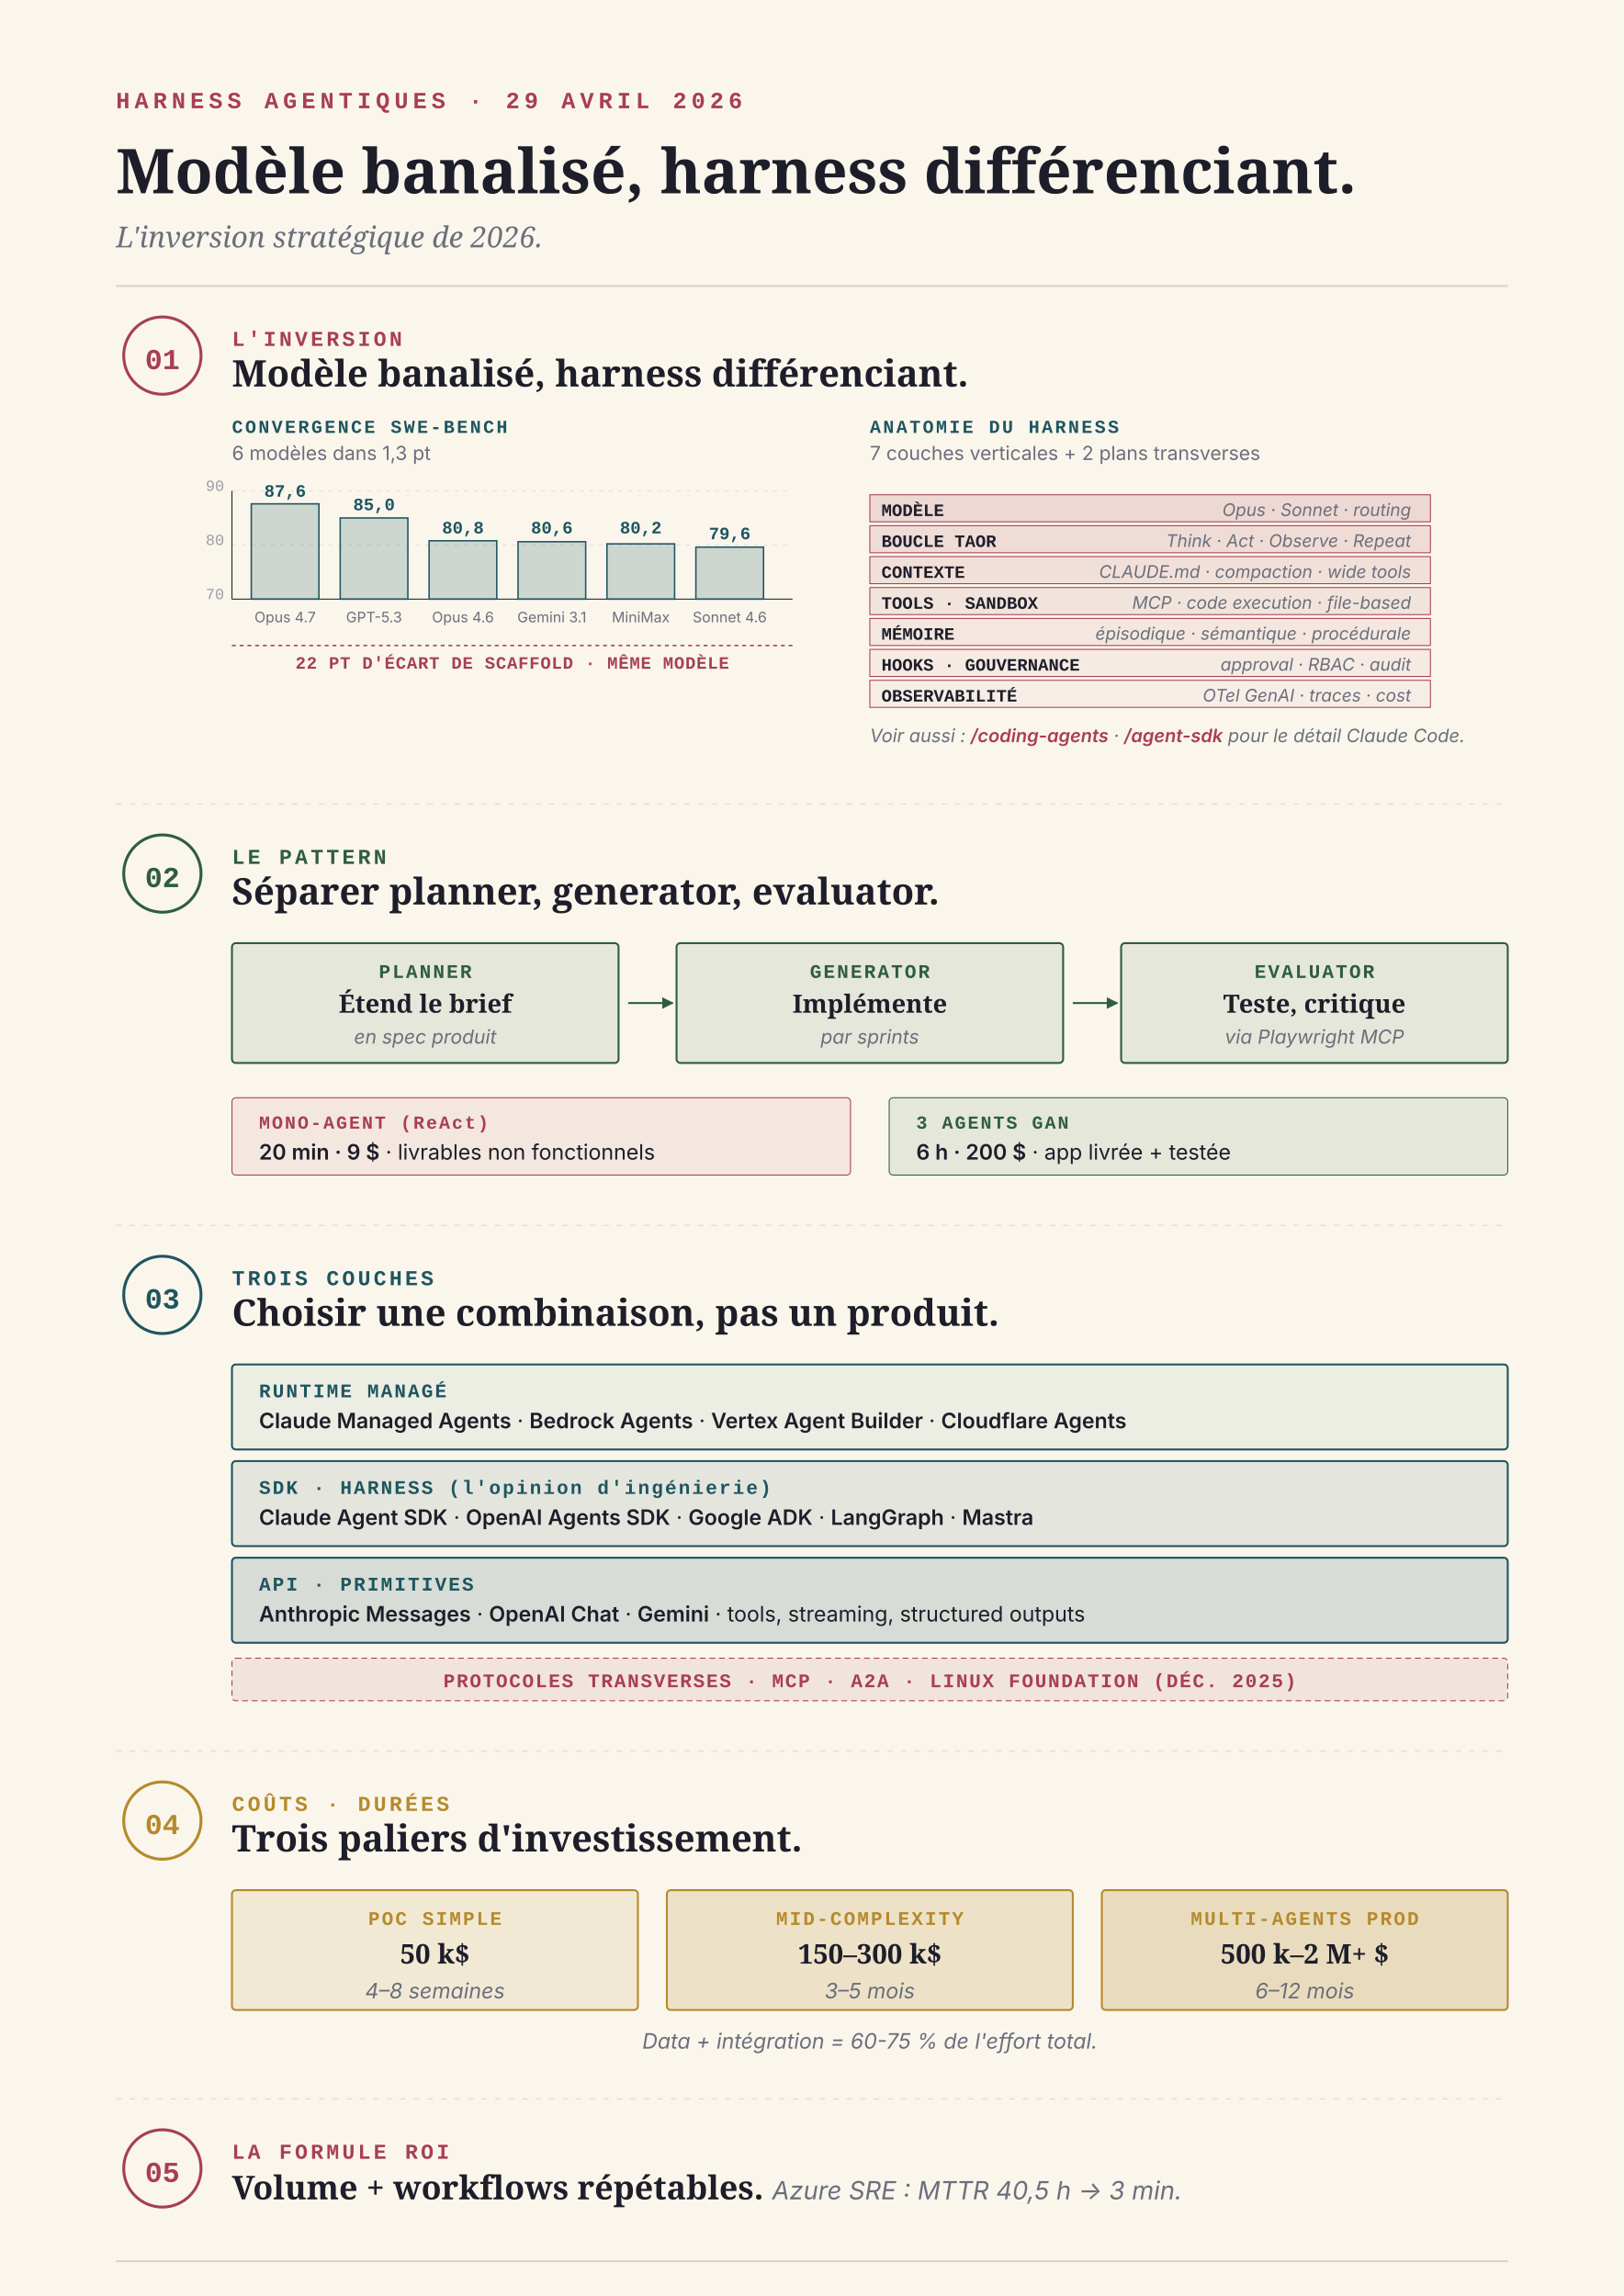
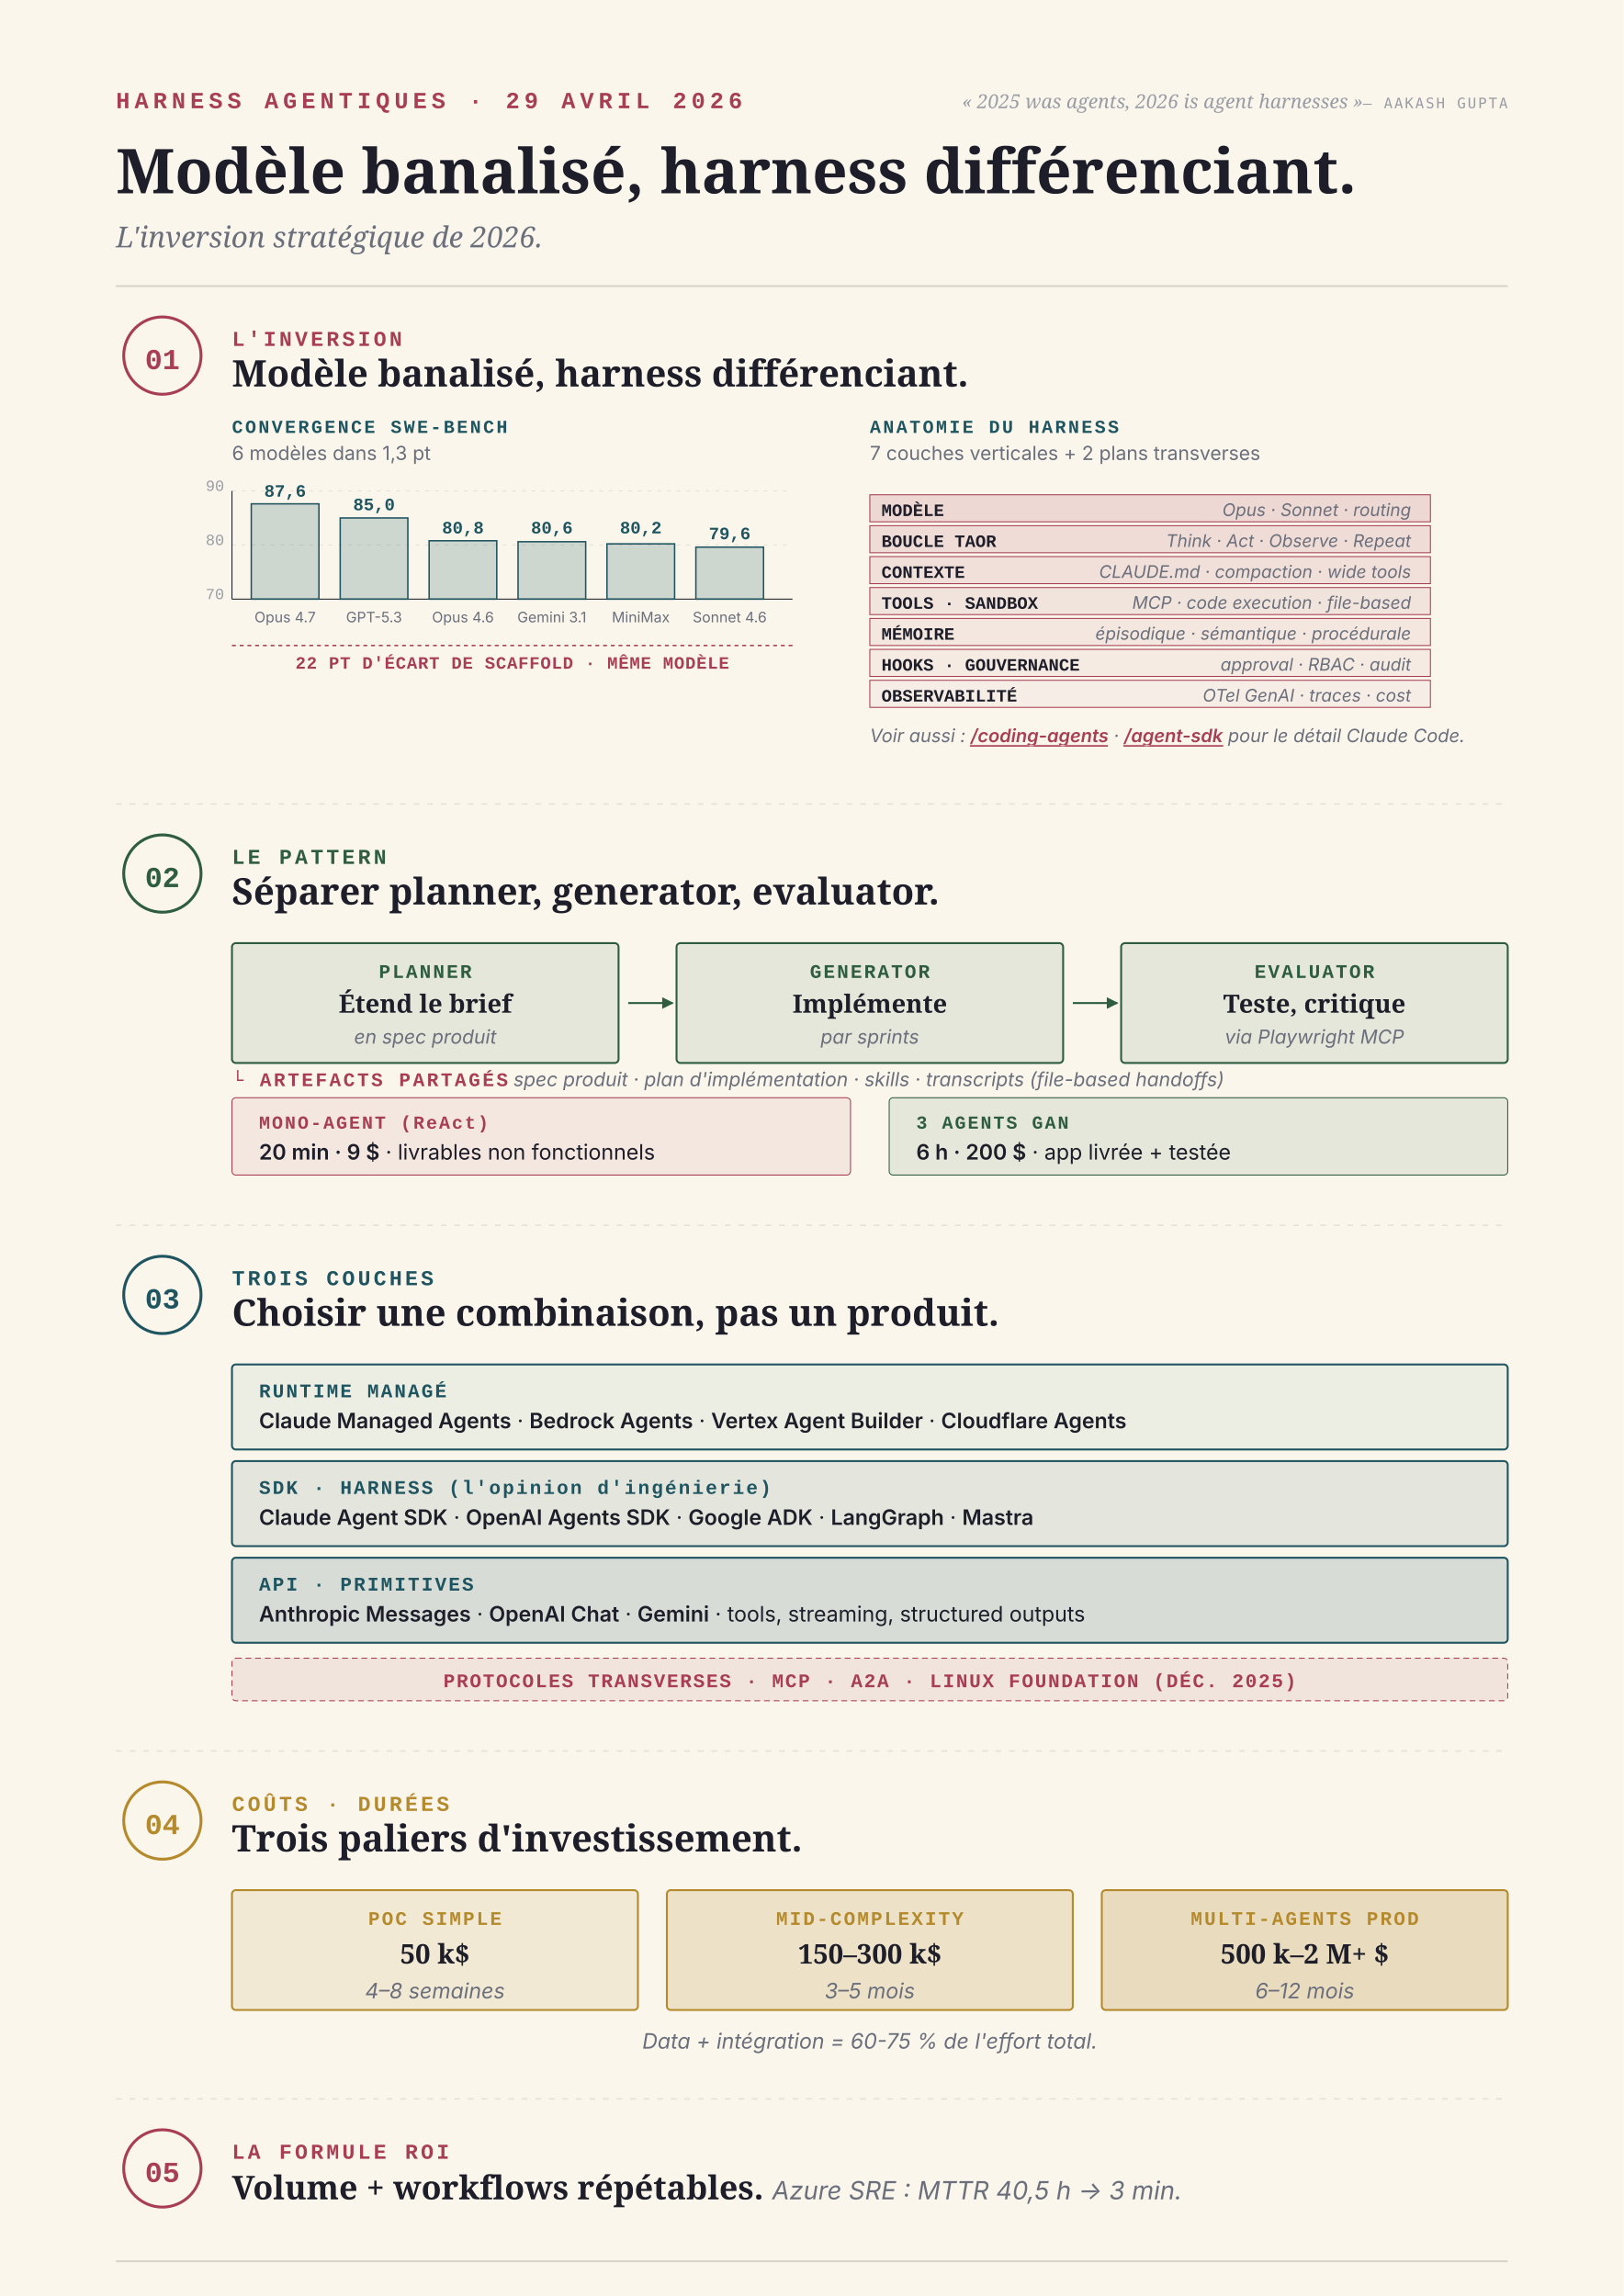
<svg xmlns="http://www.w3.org/2000/svg" viewBox="0 0 840 1188" data-schema-id="schema-00" role="img" aria-labelledby="schema-00-title schema-00-desc">
  <defs>
    <style>
      .display { font-family: 'Fraunces', 'Spectral', Georgia, serif; }
      .body    { font-family: 'Inter', system-ui, sans-serif; }
      .mono    { font-family: 'JetBrains Mono', 'Courier New', monospace; }
    </style>
    <marker id="arr-gan" viewBox="0 0 10 10" refX="9" refY="5" markerWidth="6" markerHeight="6" orient="auto">
      <path d="M 0 0 L 10 5 L 0 10 z" fill="#2F5D3F" />
    </marker>
  </defs>
  <rect x="0" y="0" width="840" height="1188" fill="#faf6ec" />
  <text x="60" y="56" class="mono" font-size="12" font-weight="600" fill="#a83e55" letter-spacing="0.20em">HARNESS AGENTIQUES · 29 AVRIL 2026</text>
+   <text x="780" y="56" class="display" font-size="10" font-style="italic" fill="#9a9ca5" text-anchor="end">« 2025 was agents, 2026 is agent harnesses »<tspan font-family="'JetBrains Mono', monospace" font-style="normal" font-size="7.5" letter-spacing="0.12em">  — AAKASH GUPTA</tspan>
+   </text>
  <text x="60" y="100" class="display" font-size="32" font-weight="600" fill="#1e1e2a">Modèle banalisé, harness différenciant.</text>
  <text x="60" y="128" class="display" font-size="15" font-style="italic" fill="#6b6f7c">L'inversion stratégique de 2026.</text>
  <line x1="60" y1="148" x2="780" y2="148" stroke="rgba(30,30,42,0.16)" stroke-width="1" />
  <g>
    <circle cx="84" cy="184" r="20" fill="none" stroke="#a83e55" stroke-width="1.5" />
    <text x="84" y="191" class="mono" font-size="15" font-weight="600" fill="#a83e55" text-anchor="middle">01</text>
    <text x="120" y="179" class="mono" font-size="11" font-weight="600" fill="#a83e55" letter-spacing="0.14em">L'INVERSION</text>
    <text x="120" y="200" class="display" font-size="19" font-weight="600" fill="#1e1e2a">Modèle banalisé, harness différenciant.</text>
    <g transform="translate(120, 224)">
      <text x="0" y="0" class="mono" font-size="9.5" font-weight="600" fill="#1F5560" letter-spacing="0.12em">CONVERGENCE SWE-BENCH</text>
      <text x="0" y="14" class="body" font-size="10" fill="#6b6f7c">6 modèles dans 1,3 pt</text>
      <g transform="translate(0, 24)">
        <text x="-4" y="6" class="mono" font-size="8" fill="#9a9ca5" text-anchor="end">90</text>
        <text x="-4" y="34" class="mono" font-size="8" fill="#9a9ca5" text-anchor="end">80</text>
        <text x="-4" y="62" class="mono" font-size="8" fill="#9a9ca5" text-anchor="end">70</text>
        <line x1="0" y1="6" x2="0" y2="62" stroke="#1e1e2a" stroke-width="0.5" />
        <line x1="0" y1="62" x2="290" y2="62" stroke="#1e1e2a" stroke-width="0.5" />
        <line x1="0" y1="6" x2="290" y2="6" stroke="rgba(30,30,42,0.10)" stroke-width="0.5" stroke-dasharray="2,3" />
        <line x1="0" y1="34" x2="290" y2="34" stroke="rgba(30,30,42,0.10)" stroke-width="0.5" stroke-dasharray="2,3" />
        <rect x="10" y="12.7" width="35" height="49.3" fill="#1F5560" fill-opacity="0.20" stroke="#1F5560" stroke-width="0.75" />
        <text x="27.5" y="9" class="mono" font-size="9" font-weight="600" fill="#1F5560" text-anchor="middle">87,6</text>
        <text x="27.5" y="74" class="body" font-size="7.5" fill="#6b6f7c" text-anchor="middle">Opus 4.7</text>
        <rect x="56" y="20" width="35" height="42" fill="#1F5560" fill-opacity="0.20" stroke="#1F5560" stroke-width="0.75" />
        <text x="73.5" y="16" class="mono" font-size="9" font-weight="600" fill="#1F5560" text-anchor="middle">85,0</text>
        <text x="73.5" y="74" class="body" font-size="7.5" fill="#6b6f7c" text-anchor="middle">GPT-5.3</text>
        <rect x="102" y="31.8" width="35" height="30.2" fill="#1F5560" fill-opacity="0.20" stroke="#1F5560" stroke-width="0.75" />
        <text x="119.5" y="28" class="mono" font-size="9" font-weight="600" fill="#1F5560" text-anchor="middle">80,8</text>
        <text x="119.5" y="74" class="body" font-size="7.5" fill="#6b6f7c" text-anchor="middle">Opus 4.6</text>
        <rect x="148" y="32.3" width="35" height="29.7" fill="#1F5560" fill-opacity="0.20" stroke="#1F5560" stroke-width="0.75" />
        <text x="165.5" y="28" class="mono" font-size="9" font-weight="600" fill="#1F5560" text-anchor="middle">80,6</text>
        <text x="165.5" y="74" class="body" font-size="7.5" fill="#6b6f7c" text-anchor="middle">Gemini 3.1</text>
        <rect x="194" y="33.4" width="35" height="28.6" fill="#1F5560" fill-opacity="0.20" stroke="#1F5560" stroke-width="0.75" />
        <text x="211.5" y="28" class="mono" font-size="9" font-weight="600" fill="#1F5560" text-anchor="middle">80,2</text>
        <text x="211.5" y="74" class="body" font-size="7.5" fill="#6b6f7c" text-anchor="middle">MiniMax</text>
        <rect x="240" y="35.1" width="35" height="26.9" fill="#1F5560" fill-opacity="0.20" stroke="#1F5560" stroke-width="0.75" />
        <text x="257.5" y="31" class="mono" font-size="9" font-weight="600" fill="#1F5560" text-anchor="middle">79,6</text>
        <text x="257.5" y="74" class="body" font-size="7.5" fill="#6b6f7c" text-anchor="middle">Sonnet 4.6</text>
        <line x1="0" y1="86" x2="290" y2="86" stroke="#a83e55" stroke-width="0.75" stroke-dasharray="2,2" />
        <text x="145" y="98" class="mono" font-size="9" font-weight="600" fill="#a83e55" text-anchor="middle" letter-spacing="0.04em">22 PT D'ÉCART DE SCAFFOLD · MÊME MODÈLE</text>
      </g>
    </g>
    <g transform="translate(450, 224)">
      <text x="0" y="0" class="mono" font-size="9.5" font-weight="600" fill="#1F5560" letter-spacing="0.12em">ANATOMIE DU HARNESS</text>
      <text x="0" y="14" class="body" font-size="10" fill="#6b6f7c">7 couches verticales + 2 plans transverses</text>
      <g transform="translate(0, 32)">
        <rect x="0" y="0" width="290" height="14" fill="#a83e55" fill-opacity="0.16" stroke="#a83e55" stroke-width="0.5" />
        <text x="6" y="11" class="mono" font-size="9" font-weight="600" fill="#1e1e2a">MODÈLE</text>
        <text x="280" y="11" class="body" font-size="9" font-style="italic" fill="#6b6f7c" text-anchor="end">Opus · Sonnet · routing</text>
        <rect x="0" y="16" width="290" height="14" fill="#a83e55" fill-opacity="0.14" stroke="#a83e55" stroke-width="0.5" />
        <text x="6" y="27" class="mono" font-size="9" font-weight="600" fill="#1e1e2a">BOUCLE TAOR</text>
        <text x="280" y="27" class="body" font-size="9" font-style="italic" fill="#6b6f7c" text-anchor="end">Think · Act · Observe · Repeat</text>
        <rect x="0" y="32" width="290" height="14" fill="#a83e55" fill-opacity="0.12" stroke="#a83e55" stroke-width="0.5" />
        <text x="6" y="43" class="mono" font-size="9" font-weight="600" fill="#1e1e2a">CONTEXTE</text>
        <text x="280" y="43" class="body" font-size="9" font-style="italic" fill="#6b6f7c" text-anchor="end">CLAUDE.md · compaction · wide tools</text>
        <rect x="0" y="48" width="290" height="14" fill="#a83e55" fill-opacity="0.10" stroke="#a83e55" stroke-width="0.5" />
        <text x="6" y="59" class="mono" font-size="9" font-weight="600" fill="#1e1e2a">TOOLS · SANDBOX</text>
        <text x="280" y="59" class="body" font-size="9" font-style="italic" fill="#6b6f7c" text-anchor="end">MCP · code execution · file-based</text>
        <rect x="0" y="64" width="290" height="14" fill="#a83e55" fill-opacity="0.08" stroke="#a83e55" stroke-width="0.5" />
        <text x="6" y="75" class="mono" font-size="9" font-weight="600" fill="#1e1e2a">MÉMOIRE</text>
        <text x="280" y="75" class="body" font-size="9" font-style="italic" fill="#6b6f7c" text-anchor="end">épisodique · sémantique · procédurale</text>
        <rect x="0" y="80" width="290" height="14" fill="#a83e55" fill-opacity="0.06" stroke="#a83e55" stroke-width="0.5" />
        <text x="6" y="91" class="mono" font-size="9" font-weight="600" fill="#1e1e2a">HOOKS · GOUVERNANCE</text>
        <text x="280" y="91" class="body" font-size="9" font-style="italic" fill="#6b6f7c" text-anchor="end">approval · RBAC · audit</text>
        <rect x="0" y="96" width="290" height="14" fill="#a83e55" fill-opacity="0.04" stroke="#a83e55" stroke-width="0.5" />
        <text x="6" y="107" class="mono" font-size="9" font-weight="600" fill="#1e1e2a">OBSERVABILITÉ</text>
        <text x="280" y="107" class="body" font-size="9" font-style="italic" fill="#6b6f7c" text-anchor="end">OTel GenAI · traces · cost</text>
      </g>
-       <text x="0" y="160" class="body" font-size="9.5" font-style="italic" fill="#6b6f7c">Voir aussi : <tspan font-weight="600" fill="#a83e55">/coding-agents</tspan> · <tspan font-weight="600" fill="#a83e55">/agent-sdk</tspan> pour le détail Claude Code.</text>
+       <text x="0" y="160" class="body" font-size="9.5" font-style="italic" fill="#6b6f7c">Voir aussi : <a href="../../coding-agents/" target="_top">
+           <tspan font-weight="600" fill="#a83e55" text-decoration="underline">/coding-agents</tspan>
+         </a> · <a href="../../agent-sdk/" target="_top">
+           <tspan font-weight="600" fill="#a83e55" text-decoration="underline">/agent-sdk</tspan>
+         </a> pour le détail Claude Code.</text>
    </g>
  </g>
  <g>
    <line x1="60" y1="416" x2="780" y2="416" stroke="rgba(30,30,42,0.10)" stroke-width="0.75" stroke-dasharray="3,4" />
    <circle cx="84" cy="452" r="20" fill="none" stroke="#2F5D3F" stroke-width="1.5" />
    <text x="84" y="459" class="mono" font-size="15" font-weight="600" fill="#2F5D3F" text-anchor="middle">02</text>
    <text x="120" y="447" class="mono" font-size="11" font-weight="600" fill="#2F5D3F" letter-spacing="0.14em">LE PATTERN</text>
    <text x="120" y="468" class="display" font-size="19" font-weight="600" fill="#1e1e2a">Séparer planner, generator, evaluator.</text>
    <g transform="translate(120, 488)">
      <rect x="0" y="0" width="200" height="62" fill="#2F5D3F" fill-opacity="0.10" stroke="#2F5D3F" stroke-width="1" rx="2" />
      <text x="100" y="18" class="mono" font-size="10" font-weight="600" fill="#2F5D3F" letter-spacing="0.10em" text-anchor="middle">PLANNER</text>
      <text x="100" y="36" class="display" font-size="13" font-weight="600" fill="#1e1e2a" text-anchor="middle">Étend le brief</text>
      <text x="100" y="52" class="body" font-size="10" font-style="italic" fill="#6b6f7c" text-anchor="middle">en spec produit</text>
      <rect x="230" y="0" width="200" height="62" fill="#2F5D3F" fill-opacity="0.10" stroke="#2F5D3F" stroke-width="1" rx="2" />
      <text x="330" y="18" class="mono" font-size="10" font-weight="600" fill="#2F5D3F" letter-spacing="0.10em" text-anchor="middle">GENERATOR</text>
      <text x="330" y="36" class="display" font-size="13" font-weight="600" fill="#1e1e2a" text-anchor="middle">Implémente</text>
      <text x="330" y="52" class="body" font-size="10" font-style="italic" fill="#6b6f7c" text-anchor="middle">par sprints</text>
      <rect x="460" y="0" width="200" height="62" fill="#2F5D3F" fill-opacity="0.10" stroke="#2F5D3F" stroke-width="1" rx="2" />
      <text x="560" y="18" class="mono" font-size="10" font-weight="600" fill="#2F5D3F" letter-spacing="0.10em" text-anchor="middle">EVALUATOR</text>
      <text x="560" y="36" class="display" font-size="13" font-weight="600" fill="#1e1e2a" text-anchor="middle">Teste, critique</text>
      <text x="560" y="52" class="body" font-size="10" font-style="italic" fill="#6b6f7c" text-anchor="middle">via Playwright MCP</text>
      <path d="M205,31 L228,31" stroke="#2F5D3F" stroke-width="1" marker-end="url(#arr-gan)" />
      <path d="M435,31 L458,31" stroke="#2F5D3F" stroke-width="1" marker-end="url(#arr-gan)" />
    </g>
+     <text x="120" y="562" class="body" font-size="10" fill="#6b6f7c" font-style="italic">
+       <tspan class="mono" font-style="normal" font-weight="600" fill="#a83e55" letter-spacing="0.12em">└ ARTEFACTS PARTAGÉS</tspan>  spec produit · plan d'implémentation · skills · transcripts (file-based handoffs)</text>
    <g transform="translate(120, 568)">
      <rect x="0" y="0" width="320" height="40" fill="#a83e55" fill-opacity="0.08" stroke="#a83e55" stroke-width="0.5" rx="2" />
      <text x="14" y="16" class="mono" font-size="9.5" font-weight="600" fill="#a83e55" letter-spacing="0.10em">MONO-AGENT (ReAct)</text>
      <text x="14" y="32" class="body" font-size="11" fill="#1e1e2a">
        <tspan font-weight="600">20 min · 9 $</tspan> · livrables non fonctionnels</text>
      <rect x="340" y="0" width="320" height="40" fill="#2F5D3F" fill-opacity="0.10" stroke="#2F5D3F" stroke-width="0.5" rx="2" />
      <text x="354" y="16" class="mono" font-size="9.5" font-weight="600" fill="#2F5D3F" letter-spacing="0.10em">3 AGENTS GAN</text>
      <text x="354" y="32" class="body" font-size="11" fill="#1e1e2a">
        <tspan font-weight="600">6 h · 200 $</tspan> · app livrée + testée</text>
    </g>
  </g>
  <g>
    <line x1="60" y1="634" x2="780" y2="634" stroke="rgba(30,30,42,0.10)" stroke-width="0.75" stroke-dasharray="3,4" />
    <circle cx="84" cy="670" r="20" fill="none" stroke="#1F5560" stroke-width="1.5" />
    <text x="84" y="677" class="mono" font-size="15" font-weight="600" fill="#1F5560" text-anchor="middle">03</text>
    <text x="120" y="665" class="mono" font-size="11" font-weight="600" fill="#1F5560" letter-spacing="0.14em">TROIS COUCHES</text>
    <text x="120" y="686" class="display" font-size="19" font-weight="600" fill="#1e1e2a">Choisir une combinaison, pas un produit.</text>
    <g transform="translate(120, 706)">
      <rect x="0" y="0" width="660" height="44" fill="#1F5560" fill-opacity="0.06" stroke="#1F5560" stroke-width="1" rx="2" />
      <text x="14" y="17" class="mono" font-size="10" font-weight="600" fill="#1F5560" letter-spacing="0.10em">RUNTIME MANAGÉ</text>
      <text x="14" y="33" class="body" font-size="11" fill="#1e1e2a">
        <tspan font-weight="600">Claude Managed Agents</tspan> · <tspan font-weight="600">Bedrock Agents</tspan> · <tspan font-weight="600">Vertex Agent Builder</tspan> · <tspan font-weight="600">Cloudflare Agents</tspan>
      </text>
      <rect x="0" y="50" width="660" height="44" fill="#1F5560" fill-opacity="0.10" stroke="#1F5560" stroke-width="1" rx="2" />
      <text x="14" y="67" class="mono" font-size="10" font-weight="600" fill="#1F5560" letter-spacing="0.10em">SDK · HARNESS (l'opinion d'ingénierie)</text>
      <text x="14" y="83" class="body" font-size="11" fill="#1e1e2a">
        <tspan font-weight="600">Claude Agent SDK</tspan> · <tspan font-weight="600">OpenAI Agents SDK</tspan> · <tspan font-weight="600">Google ADK</tspan> · <tspan font-weight="600">LangGraph</tspan> · <tspan font-weight="600">Mastra</tspan>
      </text>
      <rect x="0" y="100" width="660" height="44" fill="#1F5560" fill-opacity="0.16" stroke="#1F5560" stroke-width="1" rx="2" />
      <text x="14" y="117" class="mono" font-size="10" font-weight="600" fill="#1F5560" letter-spacing="0.10em">API · PRIMITIVES</text>
      <text x="14" y="133" class="body" font-size="11" fill="#1e1e2a">
        <tspan font-weight="600">Anthropic Messages</tspan> · <tspan font-weight="600">OpenAI Chat</tspan> · <tspan font-weight="600">Gemini</tspan> · tools, streaming, structured outputs</text>
      <rect x="0" y="152" width="660" height="22" fill="#a83e55" fill-opacity="0.10" stroke="#a83e55" stroke-width="0.5" stroke-dasharray="3,2" rx="2" />
      <text x="330" y="167" class="mono" font-size="10" font-weight="600" fill="#a83e55" text-anchor="middle" letter-spacing="0.08em">PROTOCOLES TRANSVERSES · MCP · A2A · LINUX FOUNDATION (DÉC. 2025)</text>
    </g>
  </g>
  <g>
    <line x1="60" y1="906" x2="780" y2="906" stroke="rgba(30,30,42,0.10)" stroke-width="0.75" stroke-dasharray="3,4" />
    <circle cx="84" cy="942" r="20" fill="none" stroke="#B58A2C" stroke-width="1.5" />
    <text x="84" y="949" class="mono" font-size="15" font-weight="600" fill="#B58A2C" text-anchor="middle">04</text>
    <text x="120" y="937" class="mono" font-size="11" font-weight="600" fill="#B58A2C" letter-spacing="0.14em">COÛTS · DURÉES</text>
    <text x="120" y="958" class="display" font-size="19" font-weight="600" fill="#1e1e2a">Trois paliers d'investissement.</text>
    <g transform="translate(120, 978)">
      <rect x="0" y="0" width="210" height="62" fill="#B58A2C" fill-opacity="0.12" stroke="#B58A2C" stroke-width="1" rx="2" />
      <text x="105" y="18" class="mono" font-size="10" font-weight="600" fill="#B58A2C" letter-spacing="0.10em" text-anchor="middle">POC SIMPLE</text>
      <text x="105" y="38" class="display" font-size="14" font-weight="600" fill="#1e1e2a" text-anchor="middle">50 k$</text>
      <text x="105" y="56" class="body" font-size="11" font-style="italic" fill="#6b6f7c" text-anchor="middle">4–8 semaines</text>
      <rect x="225" y="0" width="210" height="62" fill="#B58A2C" fill-opacity="0.18" stroke="#B58A2C" stroke-width="1" rx="2" />
      <text x="330" y="18" class="mono" font-size="10" font-weight="600" fill="#B58A2C" letter-spacing="0.10em" text-anchor="middle">MID-COMPLEXITY</text>
      <text x="330" y="38" class="display" font-size="14" font-weight="600" fill="#1e1e2a" text-anchor="middle">150–300 k$</text>
      <text x="330" y="56" class="body" font-size="11" font-style="italic" fill="#6b6f7c" text-anchor="middle">3–5 mois</text>
      <rect x="450" y="0" width="210" height="62" fill="#B58A2C" fill-opacity="0.24" stroke="#B58A2C" stroke-width="1" rx="2" />
      <text x="555" y="18" class="mono" font-size="10" font-weight="600" fill="#B58A2C" letter-spacing="0.10em" text-anchor="middle">MULTI-AGENTS PROD</text>
      <text x="555" y="38" class="display" font-size="14" font-weight="600" fill="#1e1e2a" text-anchor="middle">500 k–2 M+ $</text>
      <text x="555" y="56" class="body" font-size="11" font-style="italic" fill="#6b6f7c" text-anchor="middle">6–12 mois</text>
    </g>
    <text x="450" y="1060" class="body" font-size="11" font-style="italic" fill="#6b6f7c" text-anchor="middle">Data + intégration = 60-75 % de l'effort total.</text>
  </g>
  <g>
    <line x1="60" y1="1086" x2="780" y2="1086" stroke="rgba(30,30,42,0.10)" stroke-width="0.75" stroke-dasharray="3,4" />
    <circle cx="84" cy="1122" r="20" fill="none" stroke="#a83e55" stroke-width="1.5" />
    <text x="84" y="1129" class="mono" font-size="15" font-weight="600" fill="#a83e55" text-anchor="middle">05</text>
    <text x="120" y="1117" class="mono" font-size="11" font-weight="600" fill="#a83e55" letter-spacing="0.14em">LA FORMULE ROI</text>
    <text x="120" y="1138" class="display" font-size="17" font-weight="600" fill="#1e1e2a">Volume + workflows répétables. <tspan class="body" font-size="13" font-weight="400" font-style="italic" fill="#6b6f7c">Azure SRE : MTTR 40,5 h → 3 min.</tspan>
    </text>
  </g>
  <line x1="60" y1="1170" x2="780" y2="1170" stroke="rgba(30,30,42,0.16)" stroke-width="1" />
</svg>
